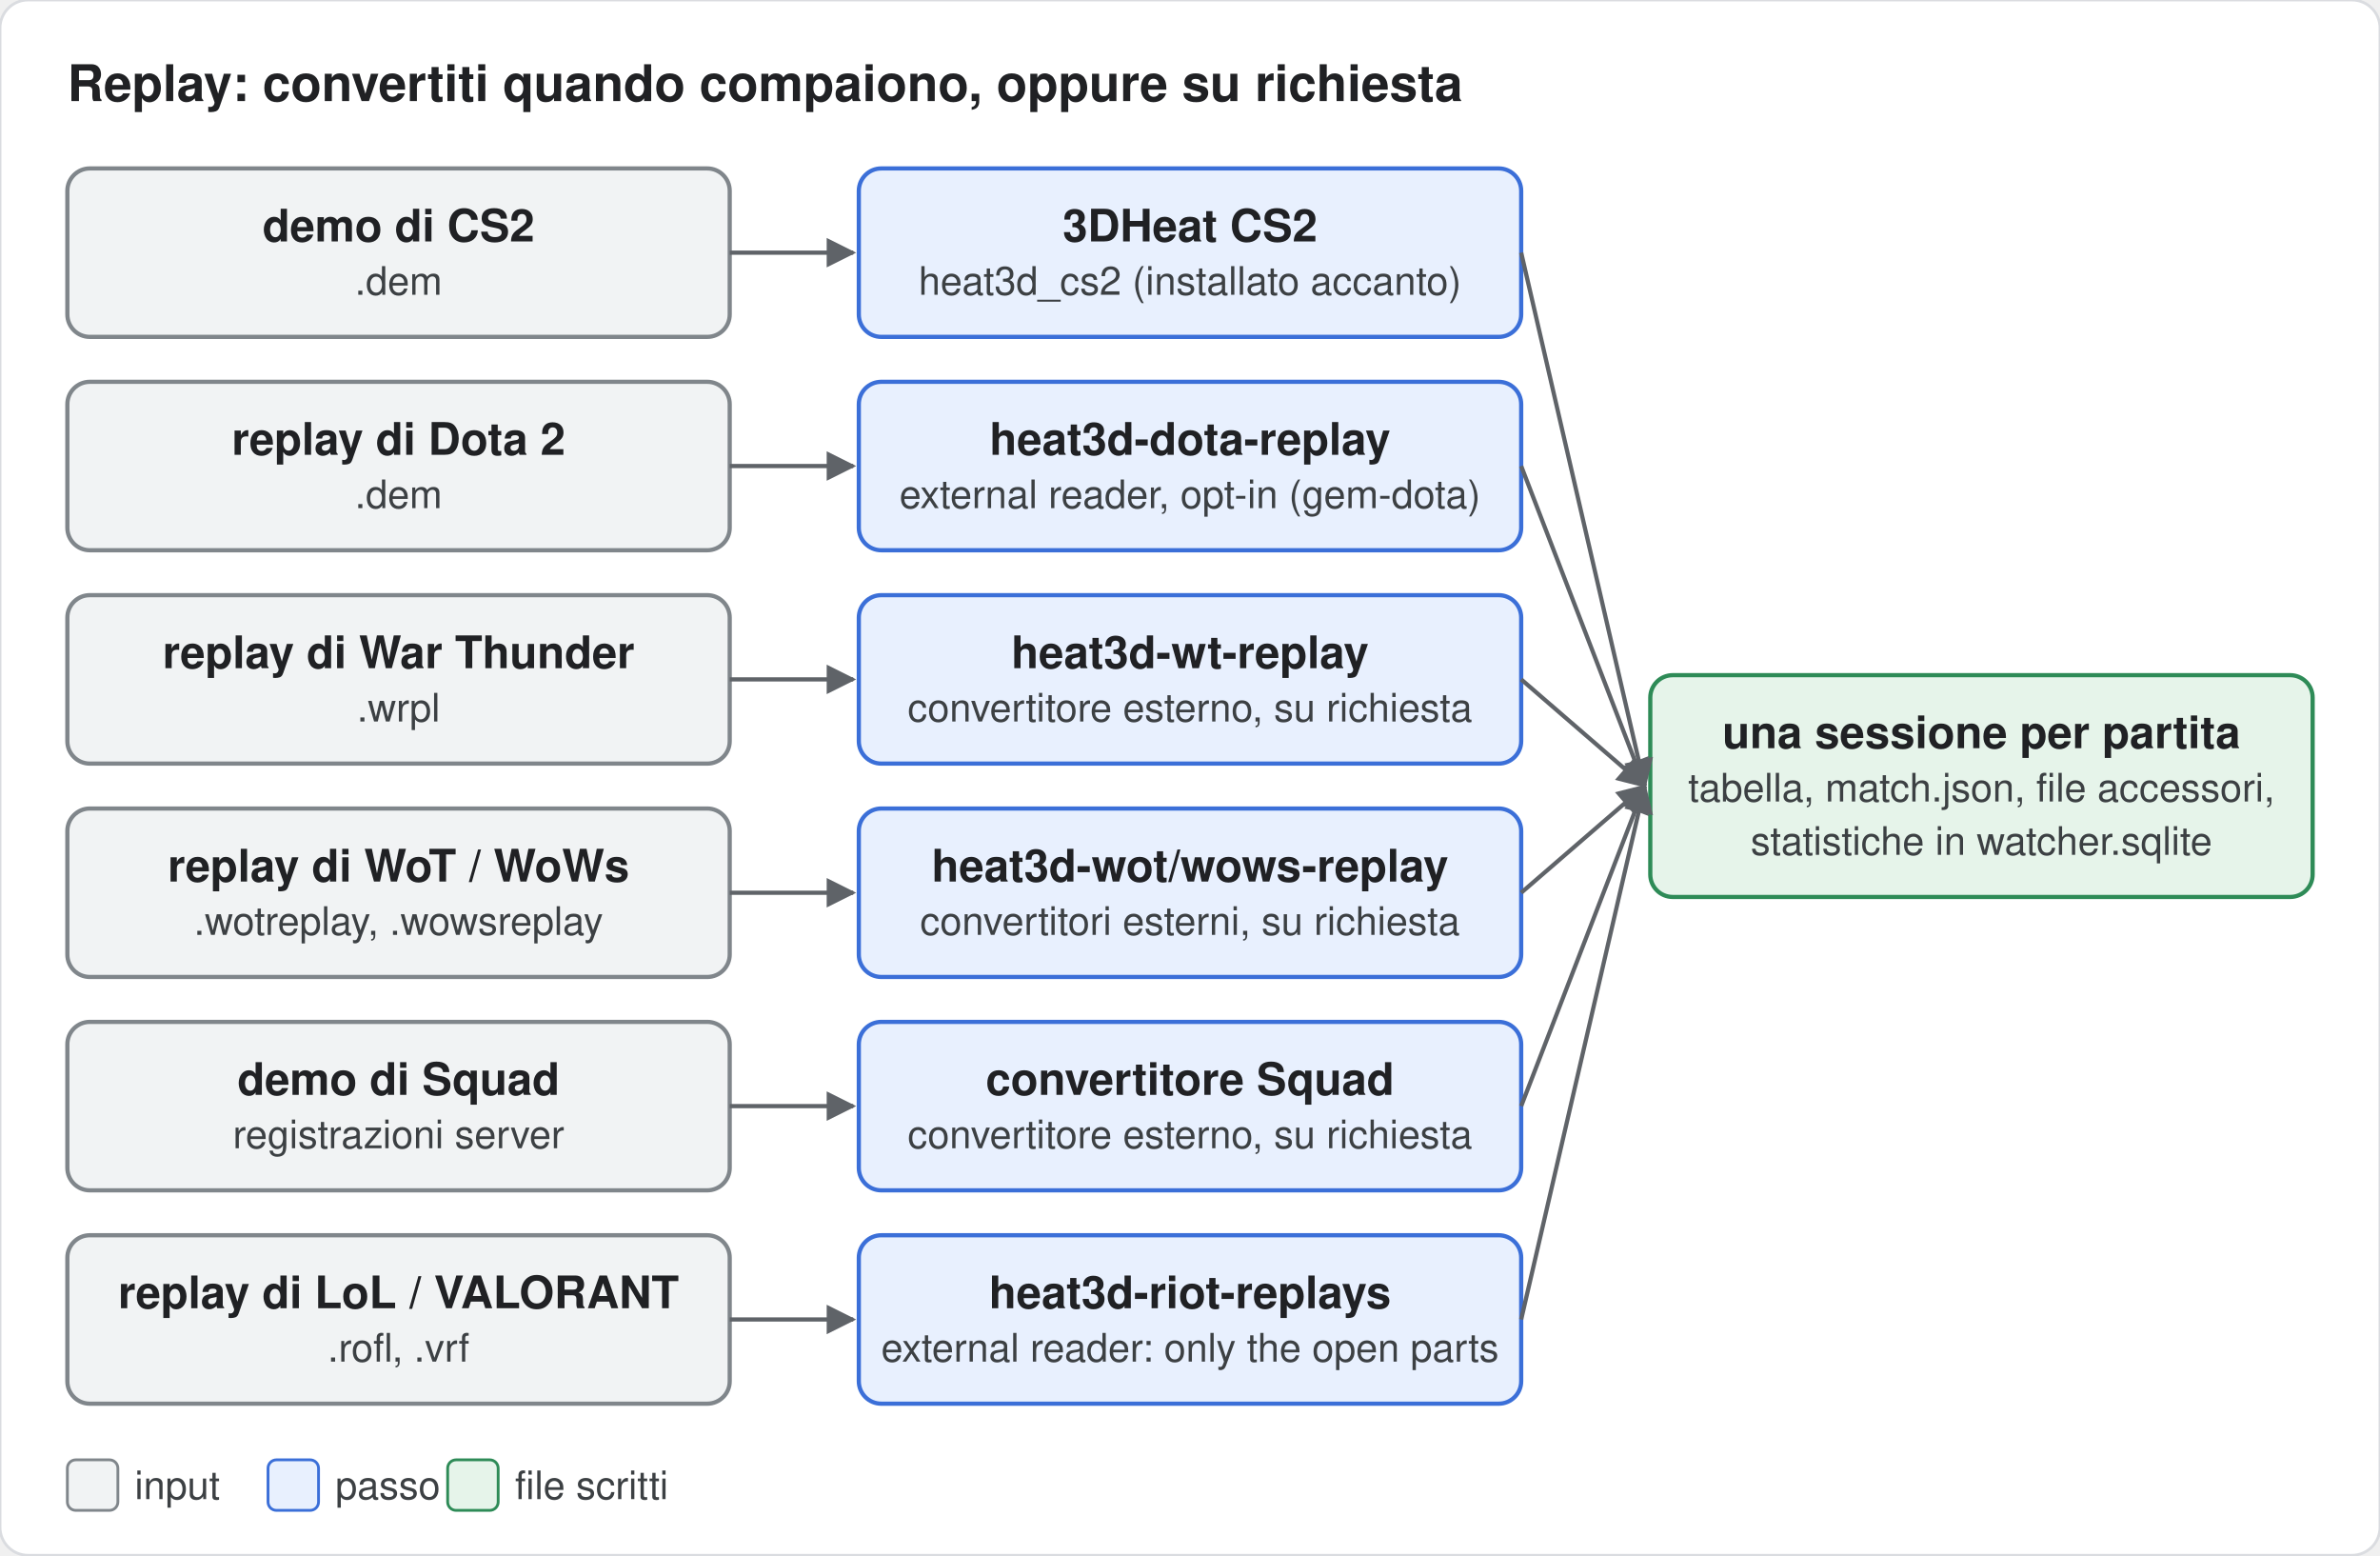
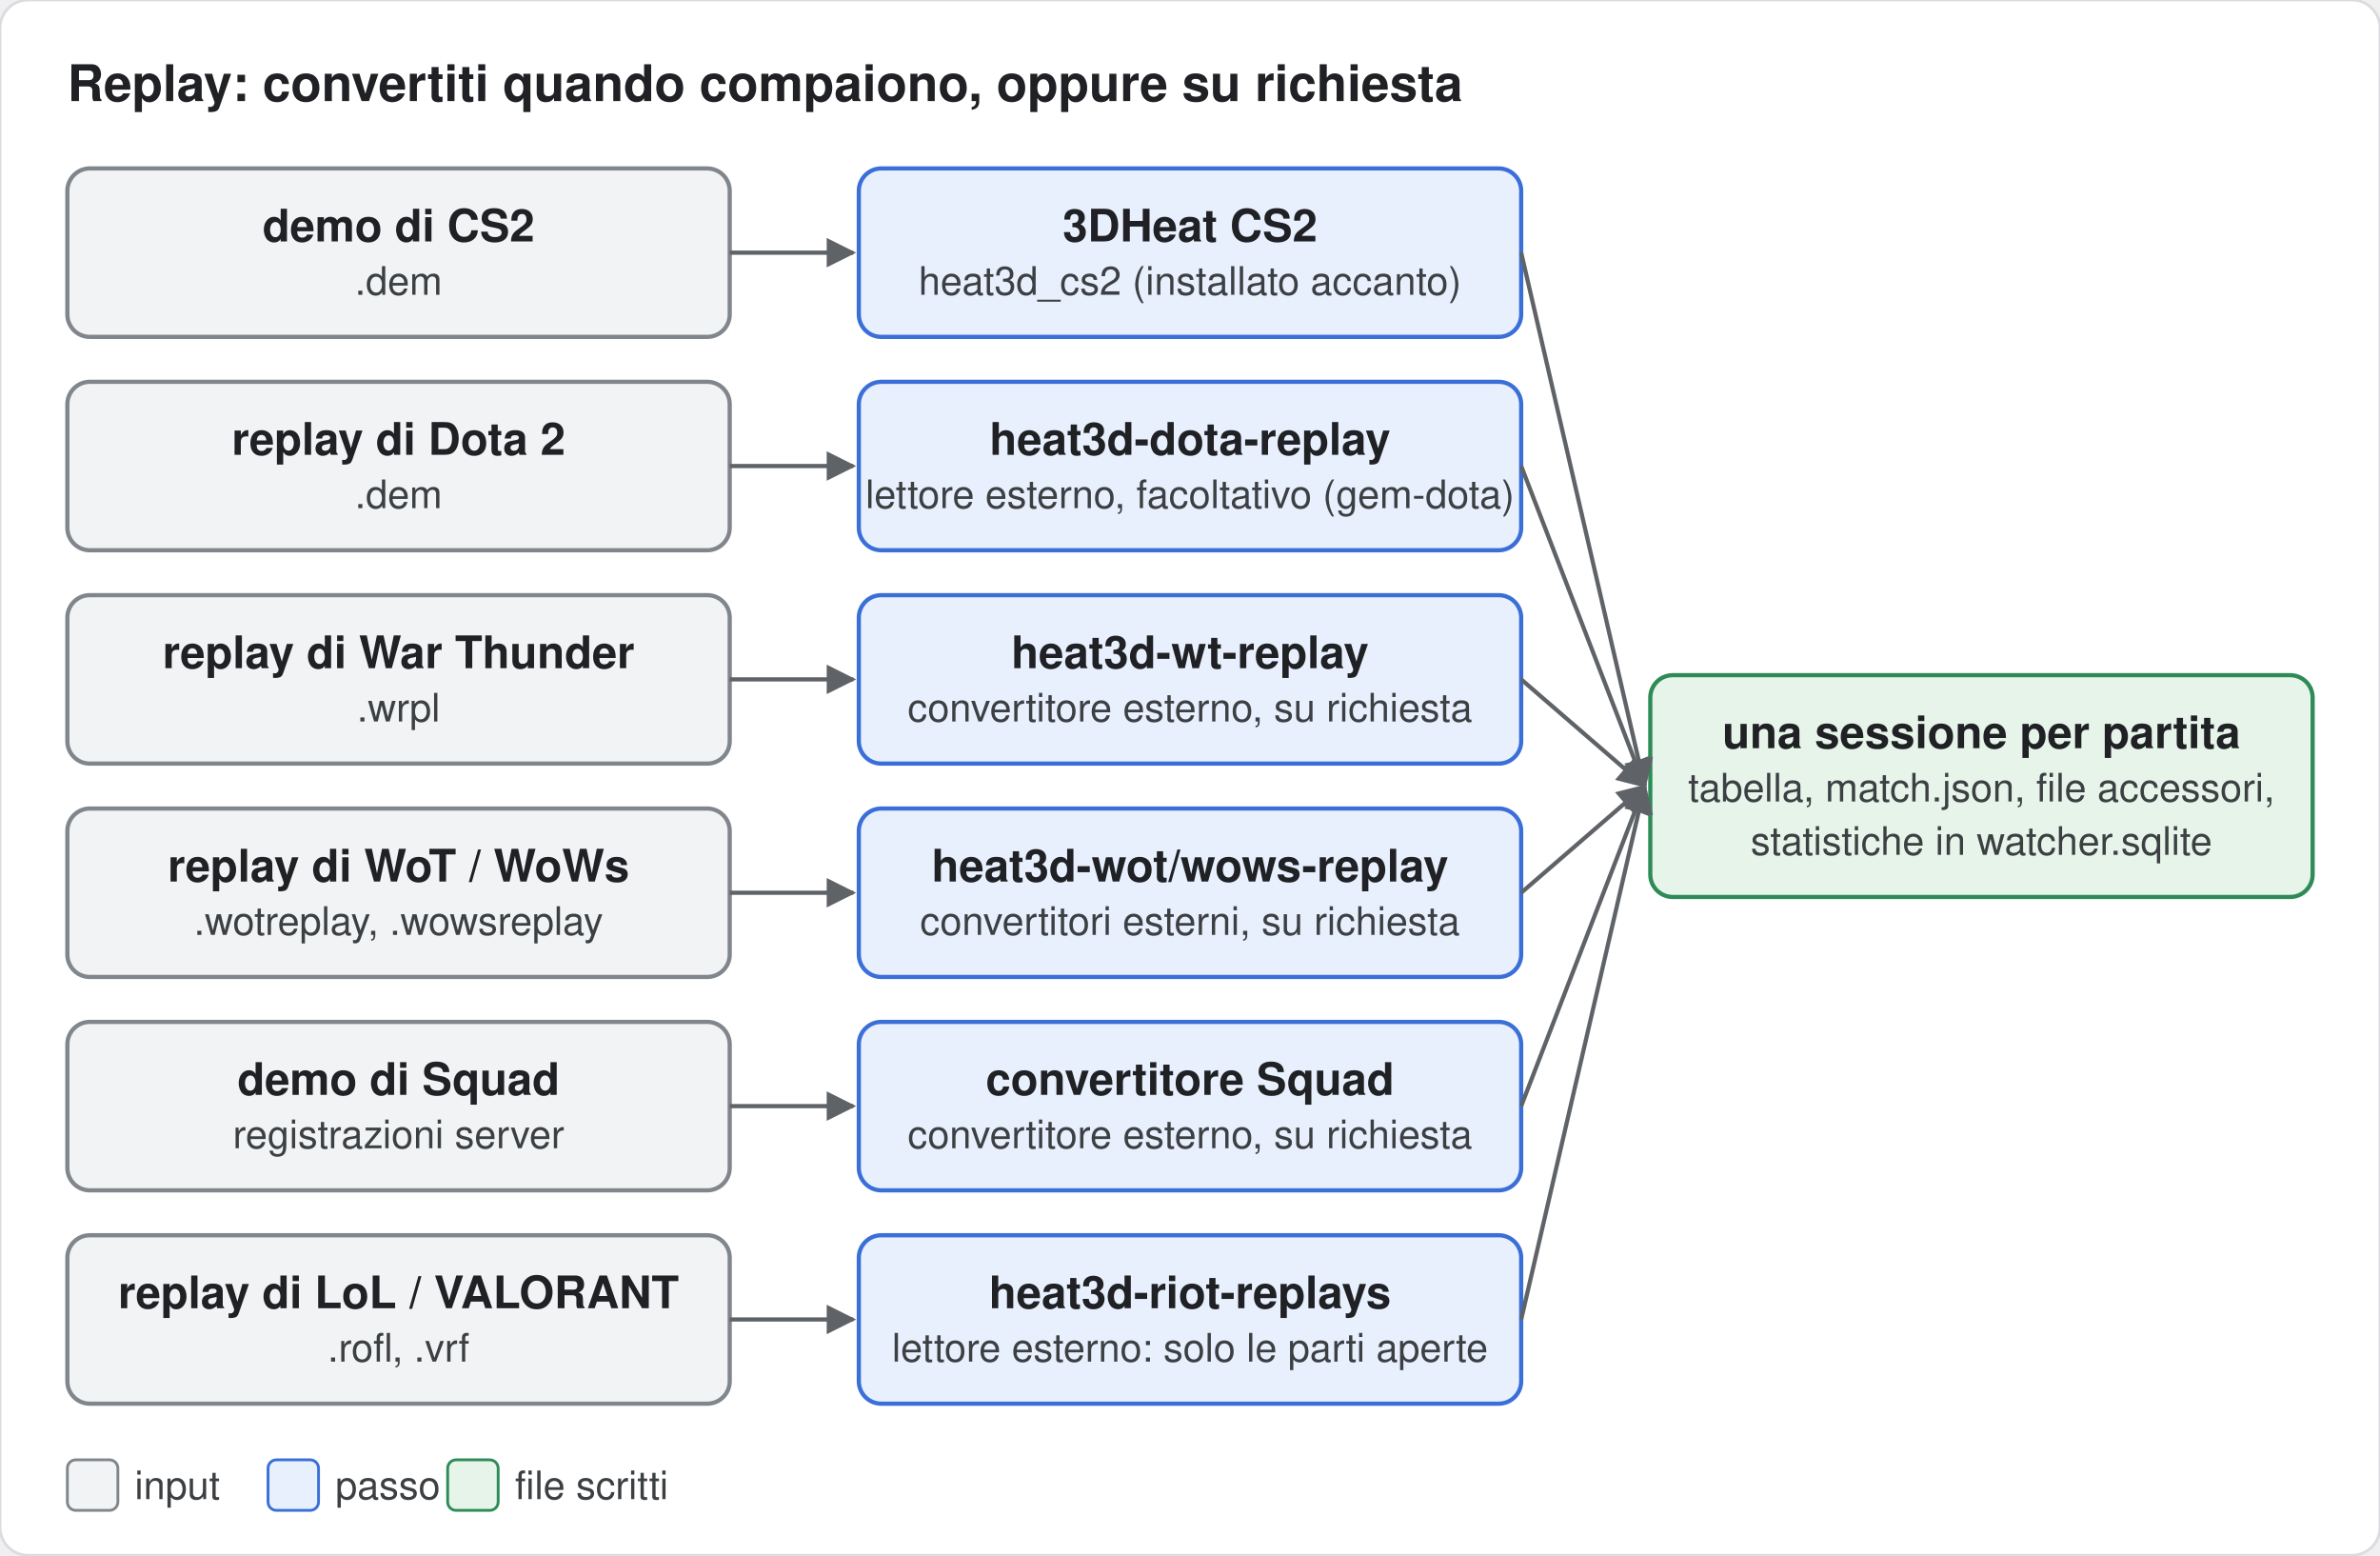
<svg xmlns="http://www.w3.org/2000/svg" width="848" height="554" viewBox="0 0 848 554" font-family="Segoe UI,Helvetica,Arial,sans-serif" role="img" aria-label="Replays: converted when they appear, or on request">
  <defs>
    <marker id="a" viewBox="0 0 10 10" refX="9" refY="5" markerWidth="7" markerHeight="7" orient="auto">
      <path d="M0,0 L10,5 L0,10 z" fill="#5f6368" />
    </marker>
  </defs>
  <rect width="848" height="554" rx="10" fill="#ffffff" stroke="#dadce0" />
  <text x="24" y="36" font-size="18" font-weight="600" fill="#202124">Replay: convertiti quando compaiono, oppure su richiesta</text>
  <rect x="24" y="60.0" width="236" height="60" rx="8" fill="#f1f3f4" stroke="#80868b" stroke-width="1.5" />
  <text x="142.0" y="86.0" text-anchor="middle" font-weight="600" font-size="16" fill="#202124">demo di CS2</text>
  <text x="142.0" y="105.0" text-anchor="middle" font-size="14" fill="#3c4043">.dem</text>
  <rect x="24" y="136.0" width="236" height="60" rx="8" fill="#f1f3f4" stroke="#80868b" stroke-width="1.5" />
  <text x="142.0" y="162.0" text-anchor="middle" font-weight="600" font-size="16" fill="#202124">replay di Dota 2</text>
  <text x="142.0" y="181.0" text-anchor="middle" font-size="14" fill="#3c4043">.dem</text>
  <rect x="24" y="212.0" width="236" height="60" rx="8" fill="#f1f3f4" stroke="#80868b" stroke-width="1.5" />
  <text x="142.0" y="238.0" text-anchor="middle" font-weight="600" font-size="16" fill="#202124">replay di War Thunder</text>
  <text x="142.0" y="257.0" text-anchor="middle" font-size="14" fill="#3c4043">.wrpl</text>
  <rect x="24" y="288.0" width="236" height="60" rx="8" fill="#f1f3f4" stroke="#80868b" stroke-width="1.5" />
  <text x="142.0" y="314.0" text-anchor="middle" font-weight="600" font-size="16" fill="#202124">replay di WoT / WoWs</text>
  <text x="142.0" y="333.0" text-anchor="middle" font-size="14" fill="#3c4043">.wotreplay, .wowsreplay</text>
  <rect x="24" y="364.0" width="236" height="60" rx="8" fill="#f1f3f4" stroke="#80868b" stroke-width="1.5" />
  <text x="142.0" y="390.0" text-anchor="middle" font-weight="600" font-size="16" fill="#202124">demo di Squad</text>
  <text x="142.0" y="409.0" text-anchor="middle" font-size="14" fill="#3c4043">registrazioni server</text>
  <rect x="24" y="440.0" width="236" height="60" rx="8" fill="#f1f3f4" stroke="#80868b" stroke-width="1.5" />
  <text x="142.0" y="466.0" text-anchor="middle" font-weight="600" font-size="16" fill="#202124">replay di LoL / VALORANT</text>
  <text x="142.0" y="485.0" text-anchor="middle" font-size="14" fill="#3c4043">.rofl, .vrf</text>
  <rect x="306" y="60.0" width="236" height="60" rx="8" fill="#e8f0fe" stroke="#3b6fd8" stroke-width="1.5" />
  <text x="424.0" y="86.0" text-anchor="middle" font-weight="600" font-size="16" fill="#202124">3DHeat CS2</text>
  <text x="424.0" y="105.0" text-anchor="middle" font-size="14" fill="#3c4043">heat3d_cs2 (installato accanto)</text>
  <rect x="306" y="136.0" width="236" height="60" rx="8" fill="#e8f0fe" stroke="#3b6fd8" stroke-width="1.5" />
  <text x="424.0" y="162.0" text-anchor="middle" font-weight="600" font-size="16" fill="#202124">heat3d-dota-replay</text>
-   <text x="424.0" y="181.0" text-anchor="middle" font-size="14" fill="#3c4043">external reader, opt-in (gem-dota)</text>
+   <text x="424.0" y="181.0" text-anchor="middle" font-size="14" fill="#3c4043">lettore esterno, facoltativo (gem-dota)</text>
  <rect x="306" y="212.0" width="236" height="60" rx="8" fill="#e8f0fe" stroke="#3b6fd8" stroke-width="1.5" />
  <text x="424.0" y="238.0" text-anchor="middle" font-weight="600" font-size="16" fill="#202124">heat3d-wt-replay</text>
  <text x="424.0" y="257.0" text-anchor="middle" font-size="14" fill="#3c4043">convertitore esterno, su richiesta</text>
  <rect x="306" y="288.0" width="236" height="60" rx="8" fill="#e8f0fe" stroke="#3b6fd8" stroke-width="1.5" />
  <text x="424.0" y="314.0" text-anchor="middle" font-weight="600" font-size="16" fill="#202124">heat3d-wot/wows-replay</text>
  <text x="424.0" y="333.0" text-anchor="middle" font-size="14" fill="#3c4043">convertitori esterni, su richiesta</text>
  <rect x="306" y="364.0" width="236" height="60" rx="8" fill="#e8f0fe" stroke="#3b6fd8" stroke-width="1.5" />
  <text x="424.0" y="390.0" text-anchor="middle" font-weight="600" font-size="16" fill="#202124">convertitore Squad</text>
  <text x="424.0" y="409.0" text-anchor="middle" font-size="14" fill="#3c4043">convertitore esterno, su richiesta</text>
  <rect x="306" y="440.0" width="236" height="60" rx="8" fill="#e8f0fe" stroke="#3b6fd8" stroke-width="1.5" />
  <text x="424.0" y="466.0" text-anchor="middle" font-weight="600" font-size="16" fill="#202124">heat3d-riot-replays</text>
-   <text x="424.0" y="485.0" text-anchor="middle" font-size="14" fill="#3c4043">external reader: only the open parts</text>
+   <text x="424.0" y="485.0" text-anchor="middle" font-size="14" fill="#3c4043">lettore esterno: solo le parti aperte</text>
  <rect x="588" y="240.5" width="236" height="79" rx="8" fill="#e6f4ea" stroke="#2e8b57" stroke-width="1.5" />
  <text x="706.0" y="266.5" text-anchor="middle" font-weight="600" font-size="16" fill="#202124">una sessione per partita</text>
  <text x="706.0" y="285.5" text-anchor="middle" font-size="14" fill="#3c4043">tabella, match.json, file accessori,</text>
  <text x="706.0" y="304.5" text-anchor="middle" font-size="14" fill="#3c4043">statistiche in watcher.sqlite</text>
  <line x1="260" y1="90.0" x2="304" y2="90.0" stroke="#5f6368" stroke-width="1.5" marker-end="url(#a)" />
  <line x1="260" y1="166.0" x2="304" y2="166.0" stroke="#5f6368" stroke-width="1.5" marker-end="url(#a)" />
  <line x1="260" y1="242.0" x2="304" y2="242.0" stroke="#5f6368" stroke-width="1.5" marker-end="url(#a)" />
  <line x1="260" y1="318.0" x2="304" y2="318.0" stroke="#5f6368" stroke-width="1.5" marker-end="url(#a)" />
  <line x1="260" y1="394.0" x2="304" y2="394.0" stroke="#5f6368" stroke-width="1.5" marker-end="url(#a)" />
  <line x1="260" y1="470.0" x2="304" y2="470.0" stroke="#5f6368" stroke-width="1.5" marker-end="url(#a)" />
  <line x1="542" y1="90.0" x2="586" y2="280.0" stroke="#5f6368" stroke-width="1.5" marker-end="url(#a)" />
  <line x1="542" y1="166.0" x2="586" y2="280.0" stroke="#5f6368" stroke-width="1.5" marker-end="url(#a)" />
  <line x1="542" y1="242.0" x2="586" y2="280.0" stroke="#5f6368" stroke-width="1.5" marker-end="url(#a)" />
  <line x1="542" y1="318.0" x2="586" y2="280.0" stroke="#5f6368" stroke-width="1.5" marker-end="url(#a)" />
  <line x1="542" y1="394.0" x2="586" y2="280.0" stroke="#5f6368" stroke-width="1.5" marker-end="url(#a)" />
  <line x1="542" y1="470.0" x2="586" y2="280.0" stroke="#5f6368" stroke-width="1.5" marker-end="url(#a)" />
  <rect x="24" y="520" width="18" height="18" rx="3" fill="#f1f3f4" stroke="#80868b" />
  <text x="48" y="534" font-size="14" fill="#3c4043">input</text>
  <rect x="95.5" y="520" width="18" height="18" rx="3" fill="#e8f0fe" stroke="#3b6fd8" />
  <text x="119.5" y="534" font-size="14" fill="#3c4043">passo</text>
  <rect x="159.5" y="520" width="18" height="18" rx="3" fill="#e6f4ea" stroke="#2e8b57" />
  <text x="183.5" y="534" font-size="14" fill="#3c4043">file scritti</text>
</svg>
